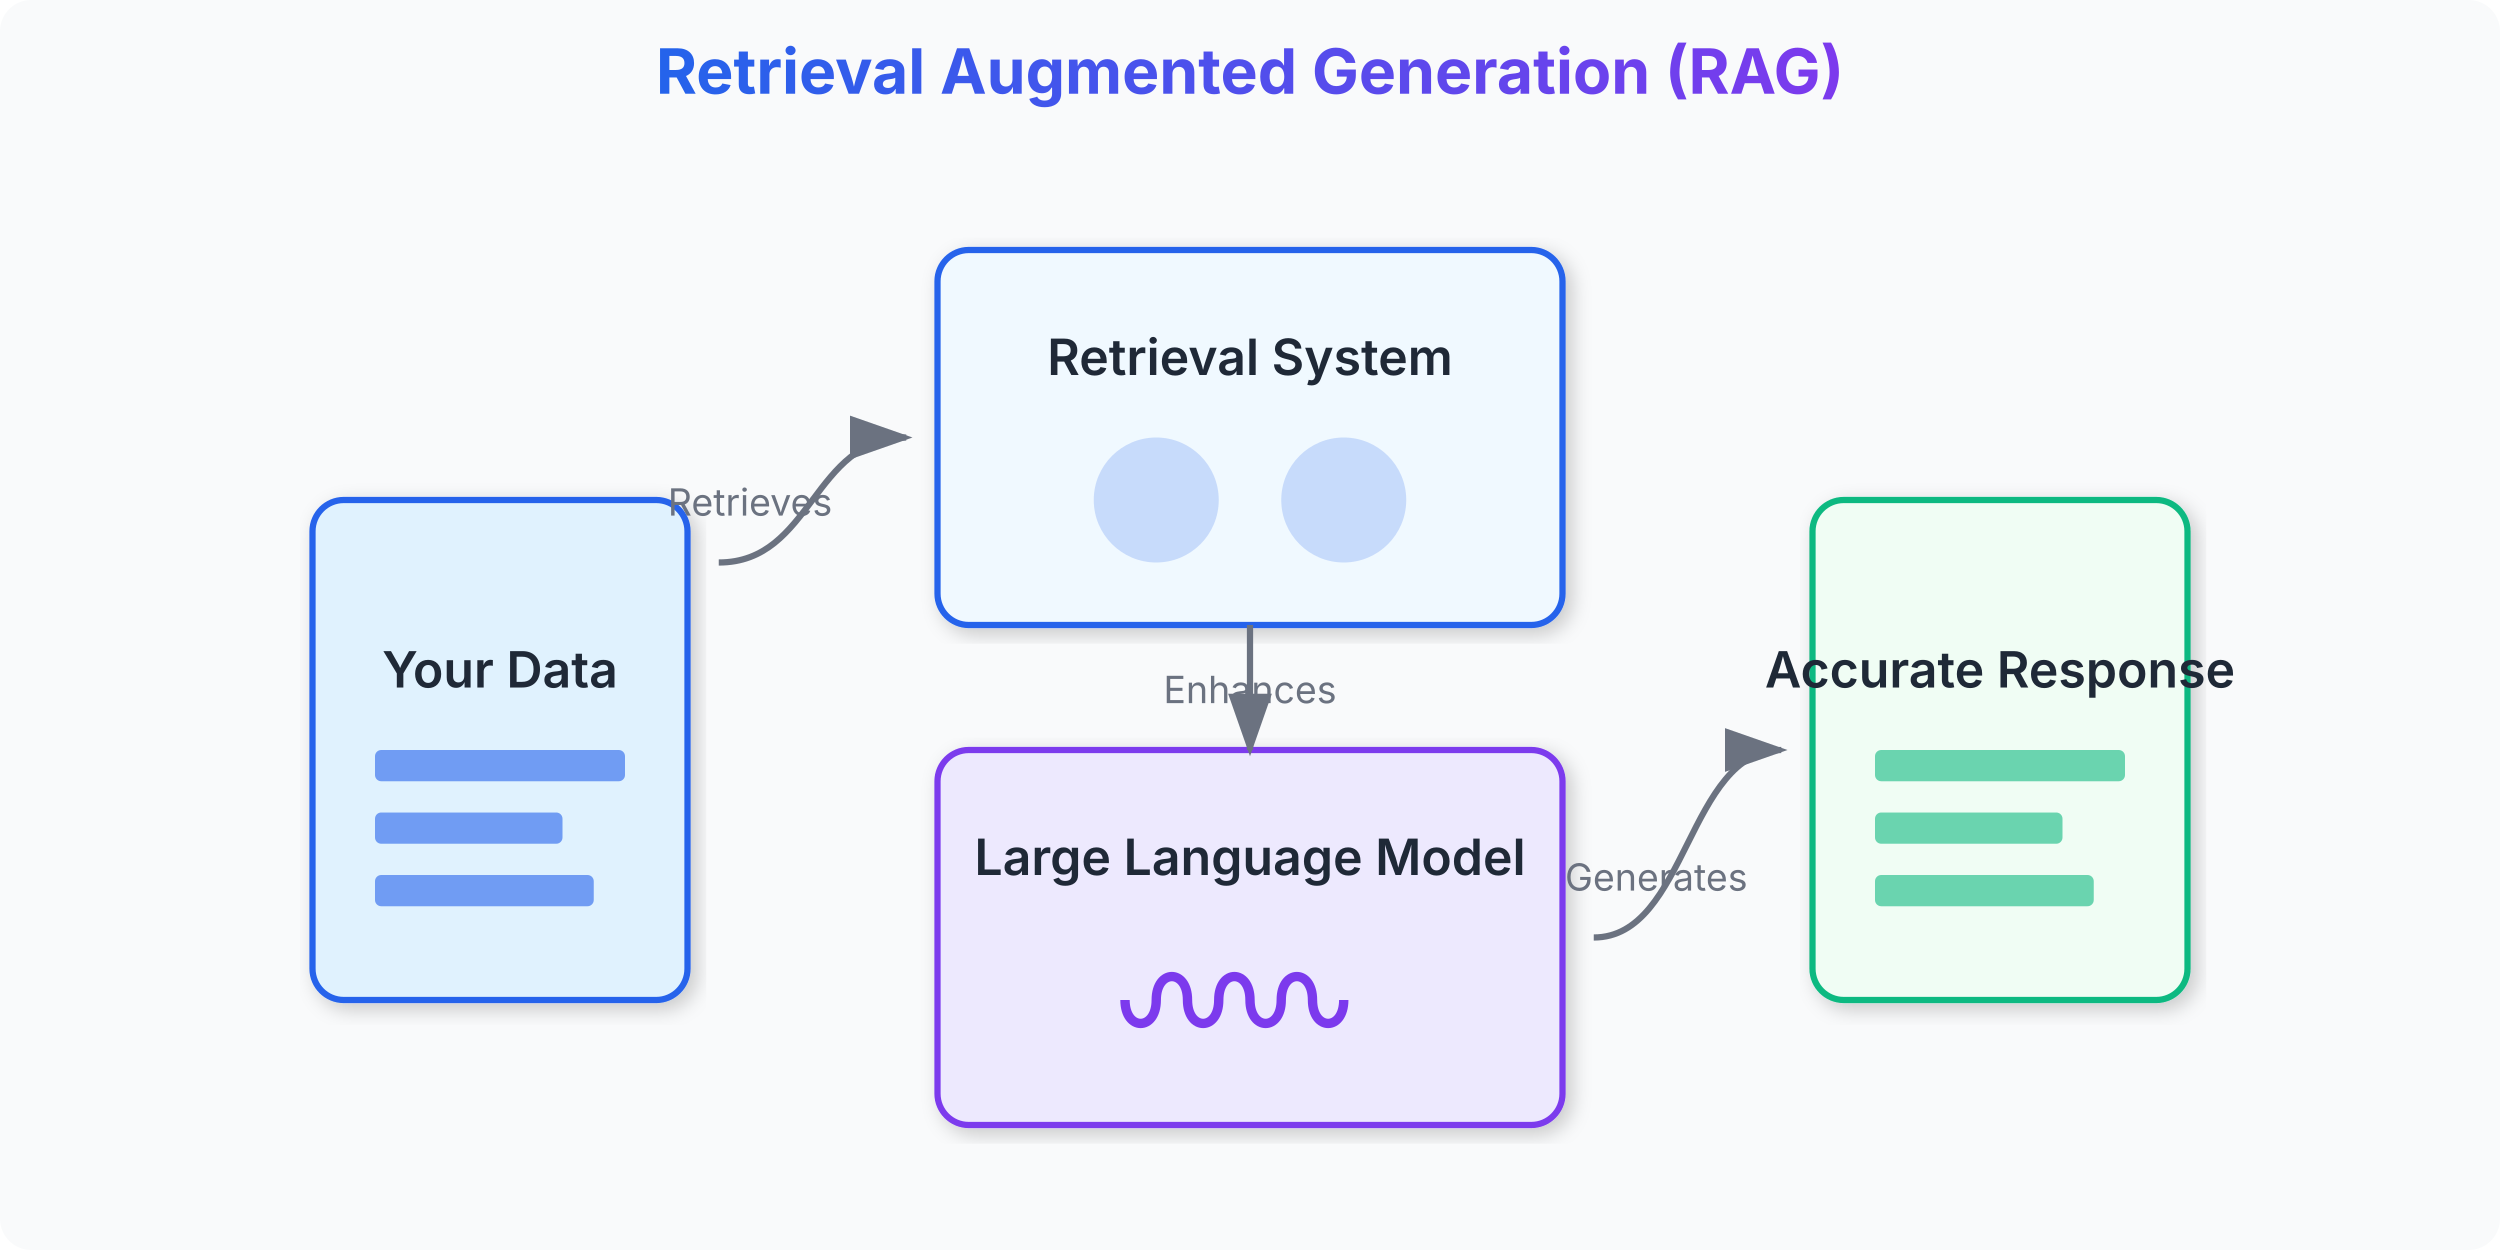
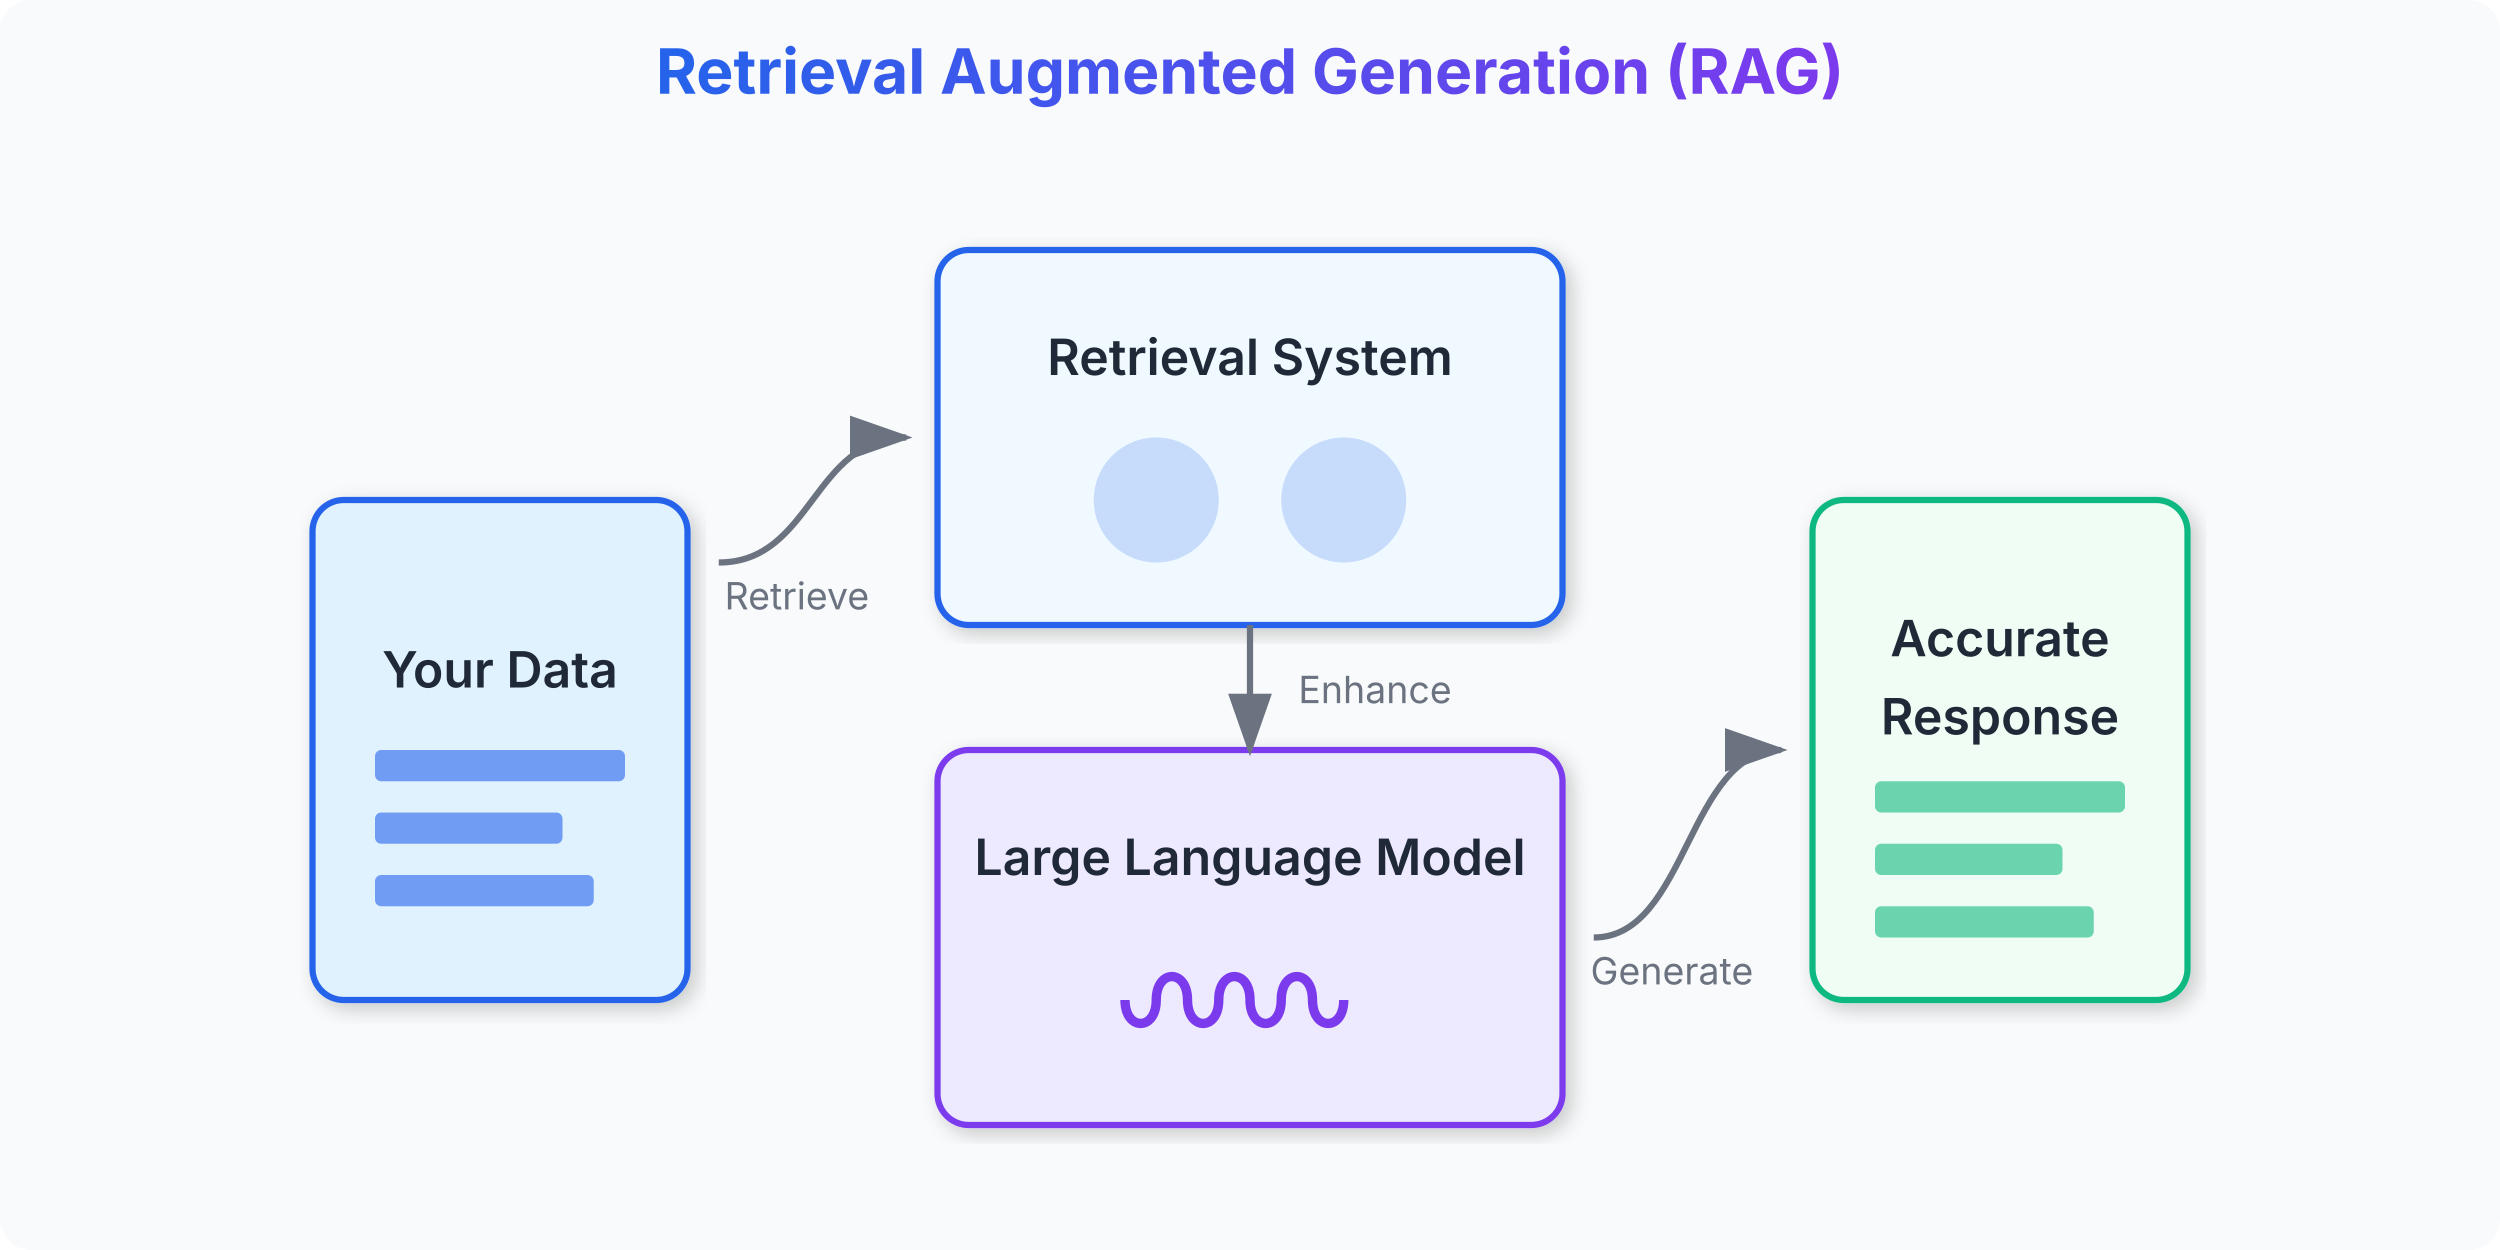
<svg xmlns="http://www.w3.org/2000/svg" width="800" height="400" viewBox="0 0 800 400">
  <defs>
    <linearGradient id="grad1" x1="0%" y1="0%" x2="100%" y2="0%">
      <stop offset="0%" style="stop-color:#2563eb;stop-opacity:1" />
      <stop offset="100%" style="stop-color:#7c3aed;stop-opacity:1" />
    </linearGradient>
    <filter id="shadow" x="-5%" y="-5%" width="110%" height="110%">
      <feDropShadow dx="2" dy="2" stdDeviation="3" flood-opacity="0.2" />
    </filter>
  </defs>
  <rect width="800" height="400" fill="#f9fafb" rx="10" ry="10" />
  <g id="components">
    <g transform="translate(100, 160)">
      <rect width="120" height="160" rx="10" ry="10" fill="#e0f2fe" stroke="#2563eb" stroke-width="2" filter="url(#shadow)" />
      <text x="60" y="60" font-family="Inter, sans-serif" font-size="16" font-weight="600" fill="#1f2937" text-anchor="middle">Your Data</text>
      <rect x="20" y="80" width="80" height="10" rx="2" ry="2" fill="#2563eb" opacity="0.6" />
      <rect x="20" y="100" width="60" height="10" rx="2" ry="2" fill="#2563eb" opacity="0.6" />
      <rect x="20" y="120" width="70" height="10" rx="2" ry="2" fill="#2563eb" opacity="0.6" />
    </g>
    <g transform="translate(300, 80)">
      <rect width="200" height="120" rx="10" ry="10" fill="#f0f9ff" stroke="#2563eb" stroke-width="2" filter="url(#shadow)" />
      <text x="100" y="40" font-family="Inter, sans-serif" font-size="16" font-weight="600" fill="#1f2937" text-anchor="middle">Retrieval System</text>
      <circle cx="70" cy="80" r="20" fill="#2563eb" opacity="0.2" />
      <circle cx="130" cy="80" r="20" fill="#2563eb" opacity="0.2" />
    </g>
    <g transform="translate(300, 240)">
      <rect width="200" height="120" rx="10" ry="10" fill="#ede9fe" stroke="#7c3aed" stroke-width="2" filter="url(#shadow)" />
      <text x="100" y="40" font-family="Inter, sans-serif" font-size="16" font-weight="600" fill="#1f2937" text-anchor="middle">Large Language Model</text>
      <path d="M60,80 C60,90 70,90 70,80 C70,70 80,70 80,80 C80,90 90,90 90,80 C90,70 100,70 100,80 C100,90 110,90 110,80 C110,70 120,70 120,80 C120,90 130,90 130,80" stroke="#7c3aed" stroke-width="3" fill="none" />
    </g>
    <g transform="translate(580, 160)">
      <rect width="120" height="160" rx="10" ry="10" fill="#f0fdf4" stroke="#10b981" stroke-width="2" filter="url(#shadow)" />
-       <text x="60" y="60" font-family="Inter, sans-serif" font-size="16" font-weight="600" fill="#1f2937" text-anchor="middle">Accurate Response</text>
-       <rect x="20" y="80" width="80" height="10" rx="2" ry="2" fill="#10b981" opacity="0.6" />
-       <rect x="20" y="100" width="60" height="10" rx="2" ry="2" fill="#10b981" opacity="0.6" />
-       <rect x="20" y="120" width="70" height="10" rx="2" ry="2" fill="#10b981" opacity="0.6" />
+       <text x="60" y="50" font-family="Inter, sans-serif" font-size="16" font-weight="600" fill="#1f2937" text-anchor="middle">Accurate</text>
+       <text x="60" y="75" font-family="Inter, sans-serif" font-size="16" font-weight="600" fill="#1f2937" text-anchor="middle">Response</text>
+       <rect x="20" y="90" width="80" height="10" rx="2" ry="2" fill="#10b981" opacity="0.6" />
+       <rect x="20" y="110" width="60" height="10" rx="2" ry="2" fill="#10b981" opacity="0.6" />
+       <rect x="20" y="130" width="70" height="10" rx="2" ry="2" fill="#10b981" opacity="0.6" />
    </g>
  </g>
  <g id="arrows" stroke="#6b7280" stroke-width="2" fill="none">
    <path d="M230,180 C260,180 260,140 290,140" marker-end="url(#arrowhead)" />
    <line x1="400" y1="200" x2="400" y2="240" marker-end="url(#arrowhead)" />
    <path d="M510,300 C540,300 540,240 570,240" marker-end="url(#arrowhead)" />
  </g>
  <defs>
    <marker id="arrowhead" markerWidth="10" markerHeight="7" refX="9" refY="3.5" orient="auto">
      <polygon points="0 0, 10 3.5, 0 7" fill="#6b7280" />
    </marker>
  </defs>
  <g id="labels" font-family="Inter, sans-serif" font-size="12" fill="#6b7280">
-     <text x="240" y="165" text-anchor="middle">Retrieves</text>
-     <text x="400" y="225" text-anchor="middle">Enhances</text>
-     <text x="530" y="285" text-anchor="middle">Generates</text>
+     <text x="255" y="195" text-anchor="middle">Retrieve</text>
+     <text x="440" y="225" text-anchor="middle">Enhance</text>
+     <text x="535" y="315" text-anchor="middle">Generate</text>
  </g>
  <text x="400" y="30" font-family="Inter, sans-serif" font-size="20" font-weight="700" fill="url(#grad1)" text-anchor="middle">Retrieval Augmented Generation (RAG)</text>
</svg>
